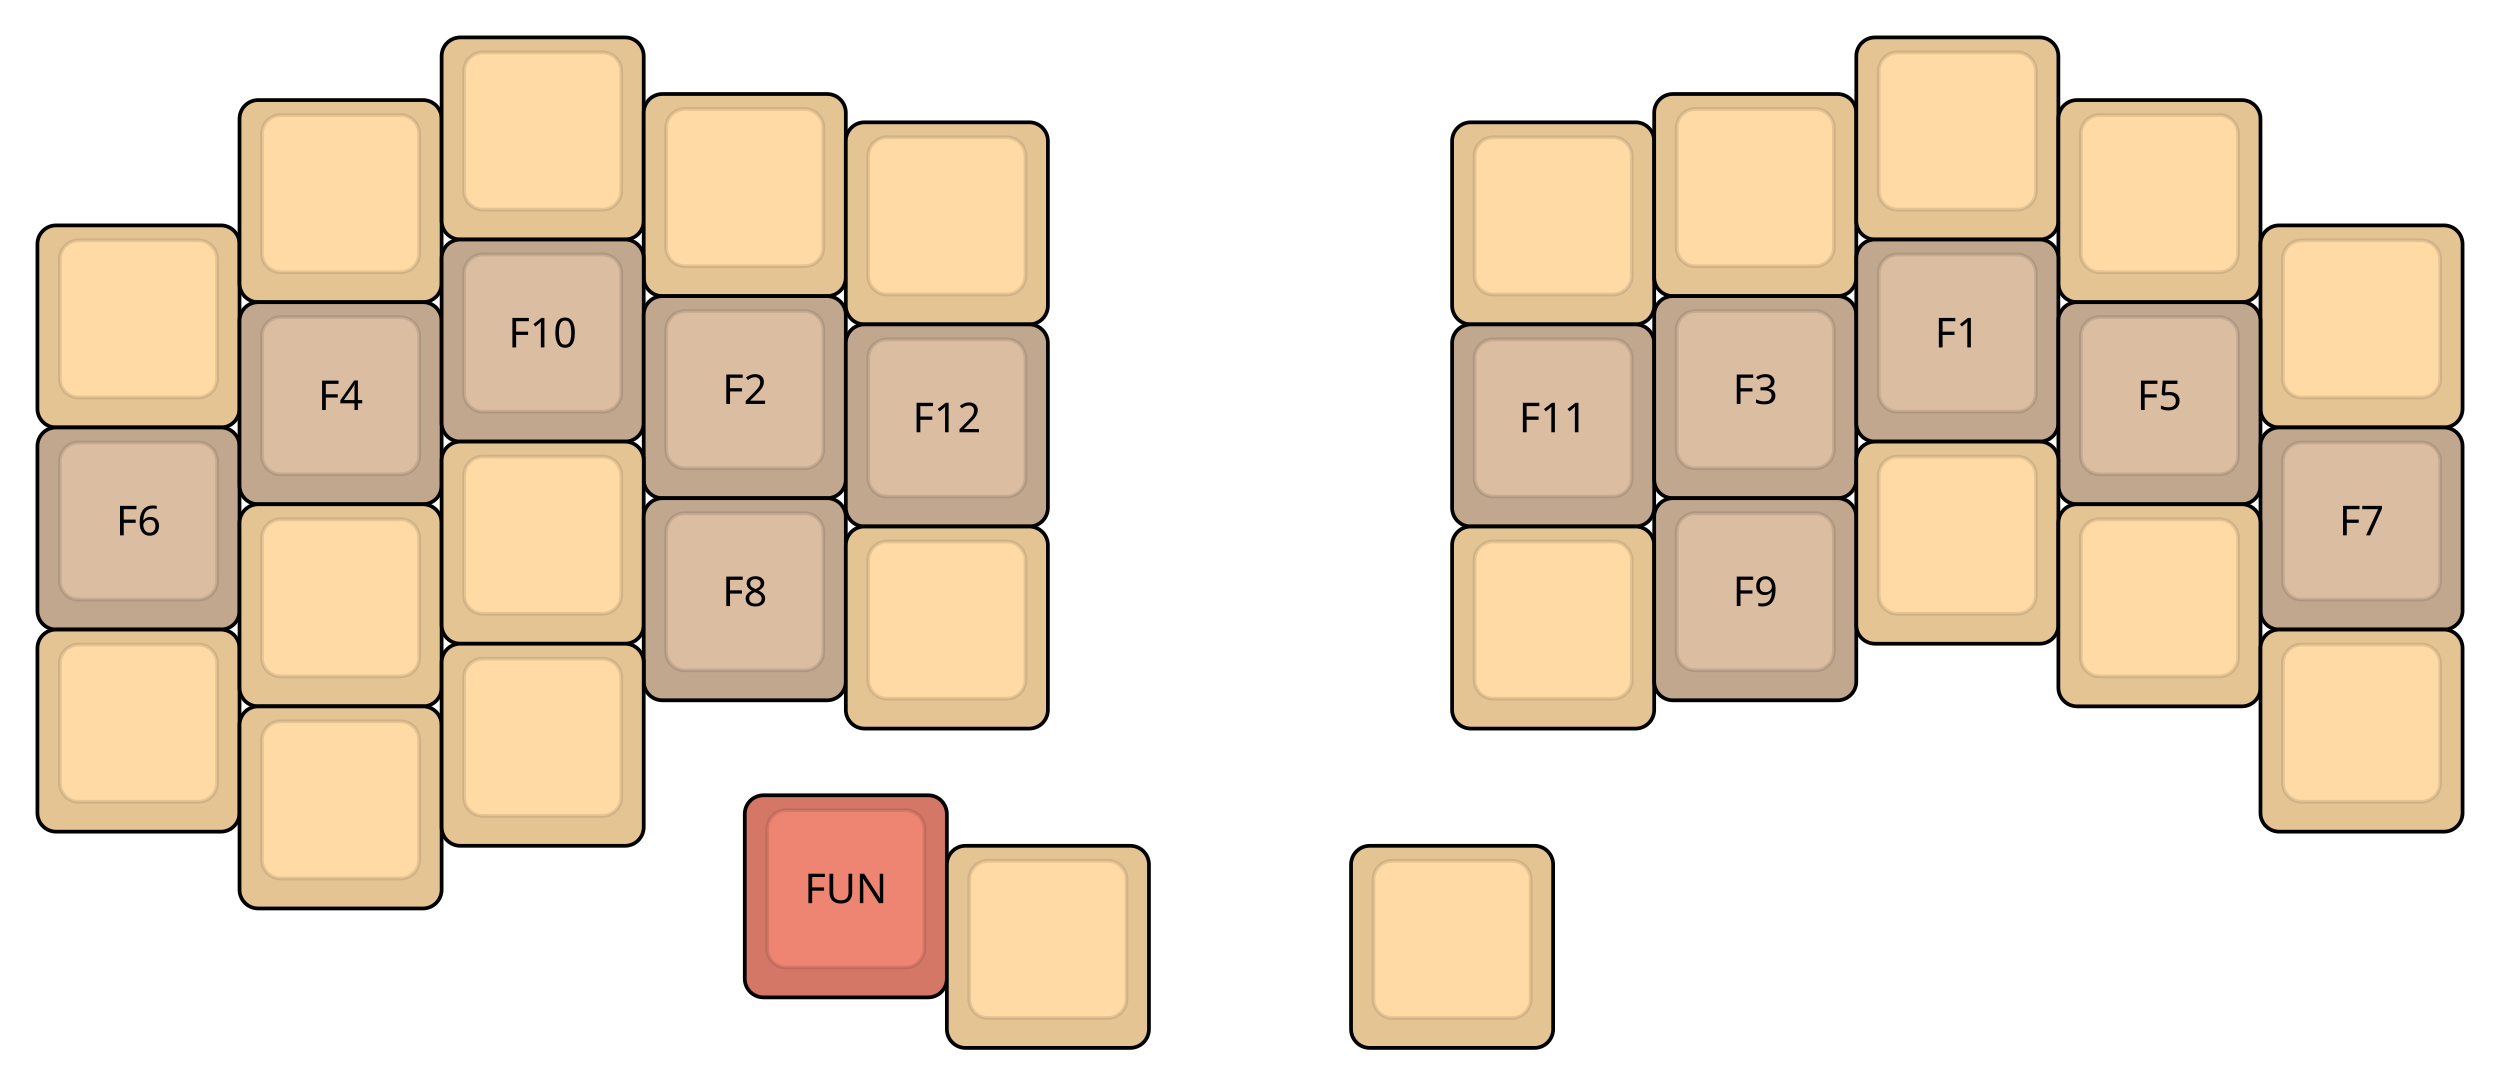
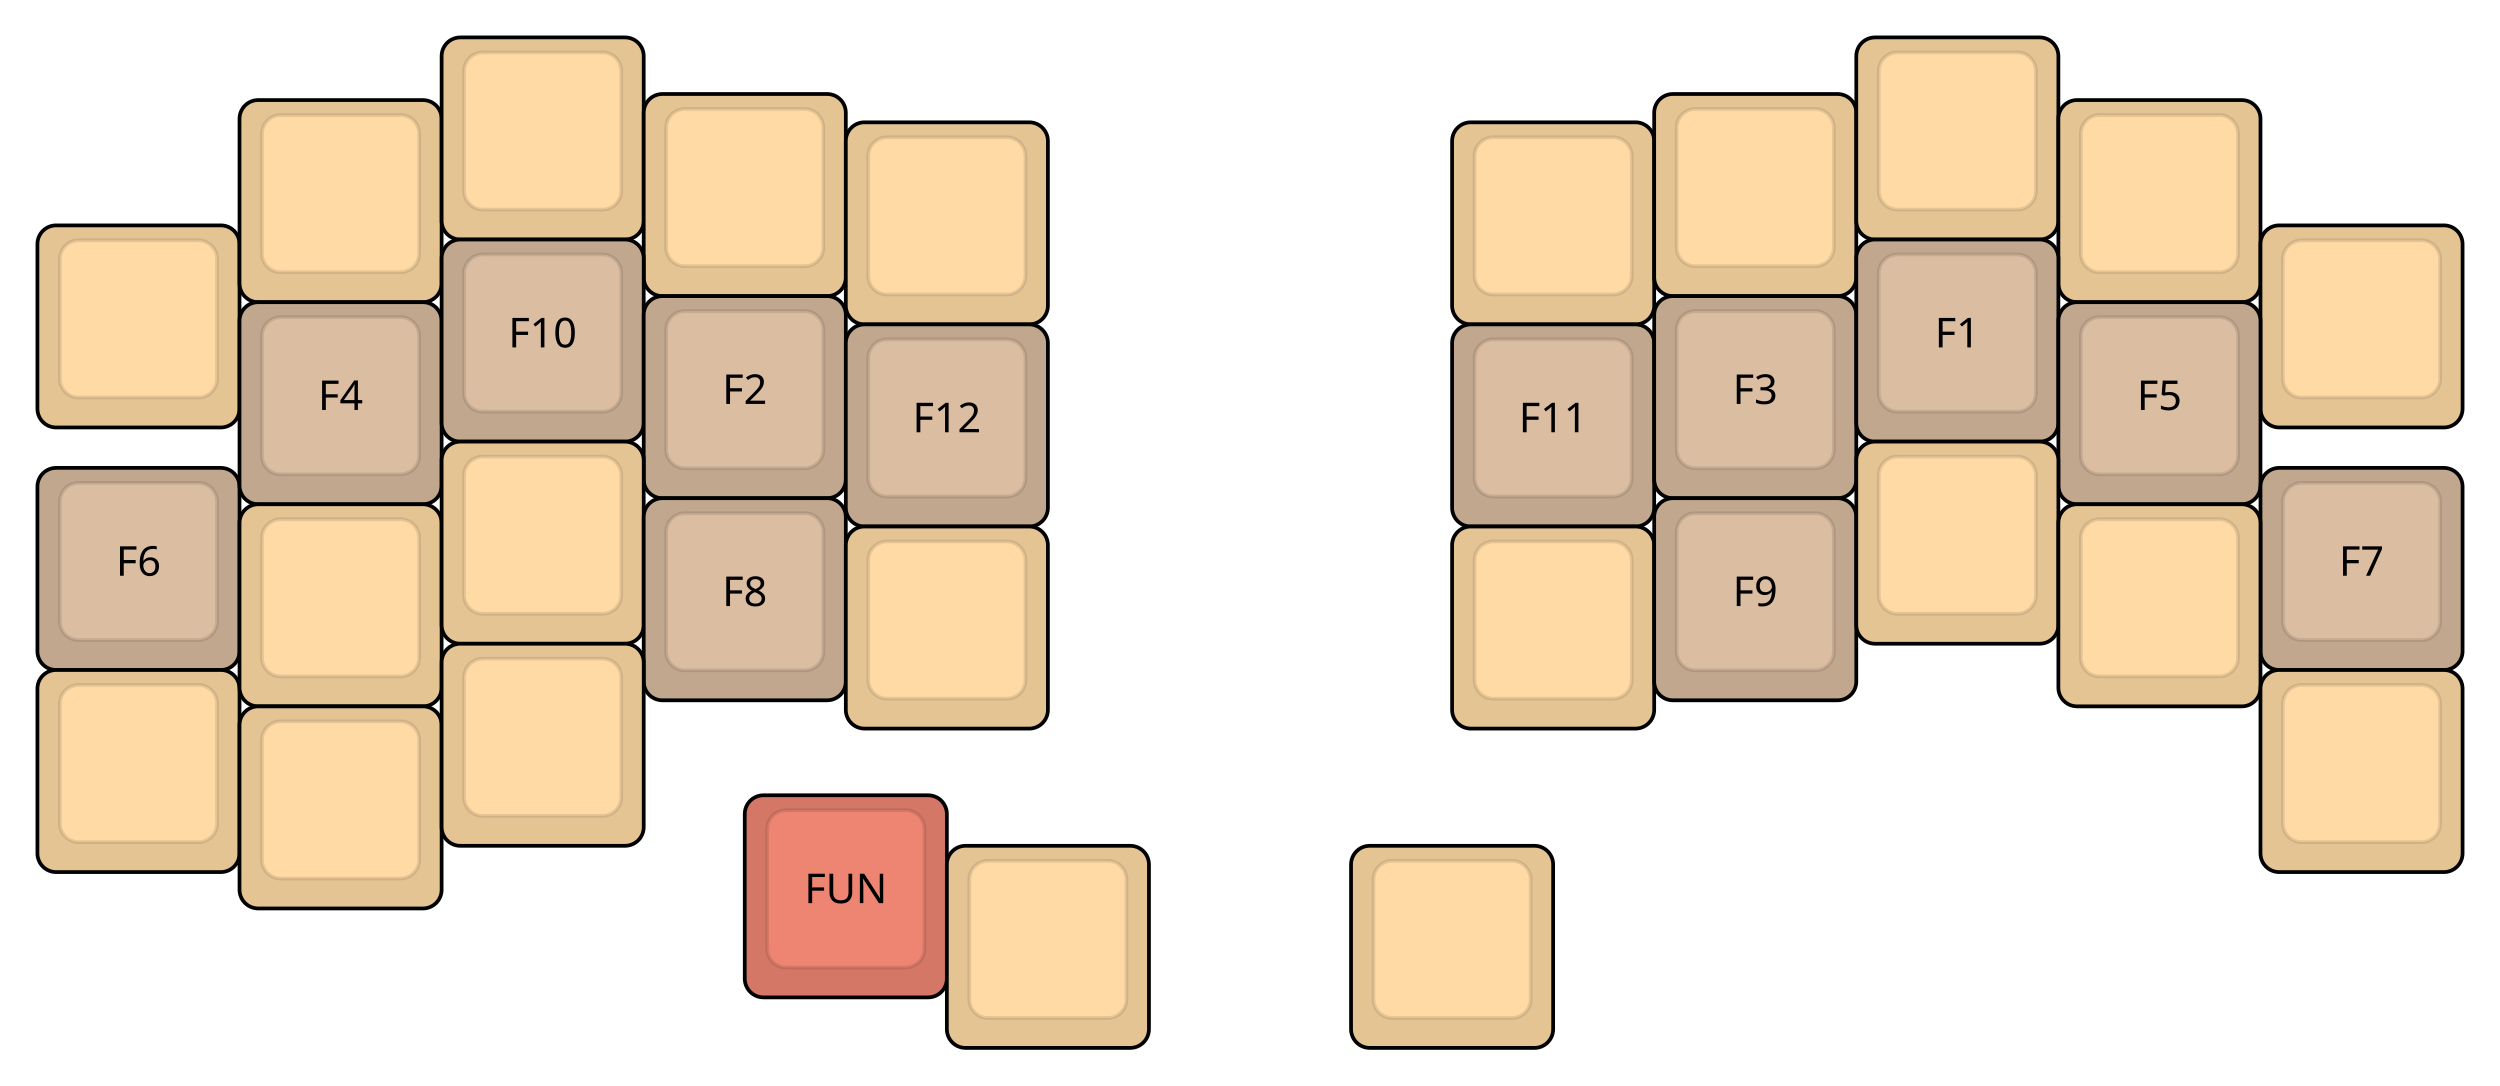
<svg xmlns="http://www.w3.org/2000/svg" width="668px" height="290x" viewBox="0 0 668 290">
  <style type="text/css">
    .keycap .border { stroke: black; stroke-width: 1; }
    .keycap .inner.border { stroke: rgba(0,0,0,.1); }
    .keycap { font-family: sans-serif; font-size: 11px}
    .combos .keycap { font-size: 8px}
  </style>
  <g class="keycap combo_background">
    <rect x="10" y="60.22" width="54" height="54" rx="5" fill="#e5c494" class="outer border" />
    <rect x="16" y="64.22" width="42" height="42" rx="5" fill="#ffdaa4" class="inner border" />
  </g>
  <g class="keycap combo_background">
    <rect x="64" y="26.74" width="54" height="54" rx="5" fill="#e5c494" class="outer border" />
    <rect x="70" y="30.74" width="42" height="42" rx="5" fill="#ffdaa4" class="inner border" />
  </g>
  <g class="keycap combo_background">
    <rect x="118" y="10" width="54" height="54" rx="5" fill="#e5c494" class="outer border" />
    <rect x="124" y="14" width="42" height="42" rx="5" fill="#ffdaa4" class="inner border" />
  </g>
  <g class="keycap combo_background">
    <rect x="172" y="25.12" width="54" height="54" rx="5" fill="#e5c494" class="outer border" />
    <rect x="178" y="29.12" width="42" height="42" rx="5" fill="#ffdaa4" class="inner border" />
  </g>
  <g class="keycap combo_background">
    <rect x="226" y="32.68" width="54" height="54" rx="5" fill="#e5c494" class="outer border" />
    <rect x="232" y="36.68" width="42" height="42" rx="5" fill="#ffdaa4" class="inner border" />
  </g>
  <g class="keycap combo_background">
    <rect x="388" y="32.68" width="54" height="54" rx="5" fill="#e5c494" class="outer border" />
    <rect x="394" y="36.68" width="42" height="42" rx="5" fill="#ffdaa4" class="inner border" />
  </g>
  <g class="keycap combo_background">
    <rect x="442" y="25.12" width="54" height="54" rx="5" fill="#e5c494" class="outer border" />
    <rect x="448" y="29.12" width="42" height="42" rx="5" fill="#ffdaa4" class="inner border" />
  </g>
  <g class="keycap combo_background">
    <rect x="496" y="10" width="54" height="54" rx="5" fill="#e5c494" class="outer border" />
    <rect x="502" y="14" width="42" height="42" rx="5" fill="#ffdaa4" class="inner border" />
  </g>
  <g class="keycap combo_background">
    <rect x="550" y="26.74" width="54" height="54" rx="5" fill="#e5c494" class="outer border" />
    <rect x="556" y="30.74" width="42" height="42" rx="5" fill="#ffdaa4" class="inner border" />
  </g>
  <g class="keycap combo_background">
    <rect x="604" y="60.22" width="54" height="54" rx="5" fill="#e5c494" class="outer border" />
    <rect x="610" y="64.22" width="42" height="42" rx="5" fill="#ffdaa4" class="inner border" />
  </g>
  <g class="keycap default">
-     <rect x="10" y="114.22" width="54" height="54" rx="5" fill="#c1a78e" class="outer border" />
-     <rect x="16" y="118.22" width="42" height="42" rx="5" fill="#dbbda1" class="inner border" />
-     <text x="37" y="139.22" text-anchor="middle" dominant-baseline="middle" class="main">
+     <rect x="10" y="125.02" width="54" height="54" rx="5" fill="#c1a78e" class="outer border" />
+     <rect x="16" y="129.02" width="42" height="42" rx="5" fill="#dbbda1" class="inner border" />
+     <text x="37" y="150.02" text-anchor="middle" dominant-baseline="middle" class="main">
      <tspan x="37" dy="0">F6</tspan>
    </text>
  </g>
  <g class="keycap default">
    <rect x="64" y="80.74" width="54" height="54" rx="5" fill="#c1a78e" class="outer border" />
    <rect x="70" y="84.74" width="42" height="42" rx="5" fill="#dbbda1" class="inner border" />
    <text x="91" y="105.74" text-anchor="middle" dominant-baseline="middle" class="main">
      <tspan x="91" dy="0">F4</tspan>
    </text>
  </g>
  <g class="keycap default">
    <rect x="118" y="64" width="54" height="54" rx="5" fill="#c1a78e" class="outer border" />
    <rect x="124" y="68" width="42" height="42" rx="5" fill="#dbbda1" class="inner border" />
    <text x="145" y="89" text-anchor="middle" dominant-baseline="middle" class="main">
      <tspan x="145" dy="0">F10</tspan>
    </text>
  </g>
  <g class="keycap default">
    <rect x="172" y="79.12" width="54" height="54" rx="5" fill="#c1a78e" class="outer border" />
    <rect x="178" y="83.12" width="42" height="42" rx="5" fill="#dbbda1" class="inner border" />
    <text x="199" y="104.12" text-anchor="middle" dominant-baseline="middle" class="main">
      <tspan x="199" dy="0">F2</tspan>
    </text>
  </g>
  <g class="keycap default">
    <rect x="226" y="86.68" width="54" height="54" rx="5" fill="#c1a78e" class="outer border" />
    <rect x="232" y="90.68" width="42" height="42" rx="5" fill="#dbbda1" class="inner border" />
    <text x="253" y="111.68" text-anchor="middle" dominant-baseline="middle" class="main">
      <tspan x="253" dy="0">F12</tspan>
    </text>
  </g>
  <g class="keycap default">
    <rect x="388" y="86.68" width="54" height="54" rx="5" fill="#c1a78e" class="outer border" />
    <rect x="394" y="90.68" width="42" height="42" rx="5" fill="#dbbda1" class="inner border" />
    <text x="415" y="111.68" text-anchor="middle" dominant-baseline="middle" class="main">
      <tspan x="415" dy="0">F11</tspan>
    </text>
  </g>
  <g class="keycap default">
    <rect x="442" y="79.12" width="54" height="54" rx="5" fill="#c1a78e" class="outer border" />
    <rect x="448" y="83.12" width="42" height="42" rx="5" fill="#dbbda1" class="inner border" />
    <text x="469" y="104.12" text-anchor="middle" dominant-baseline="middle" class="main">
      <tspan x="469" dy="0">F3</tspan>
    </text>
  </g>
  <g class="keycap default">
    <rect x="496" y="64" width="54" height="54" rx="5" fill="#c1a78e" class="outer border" />
    <rect x="502" y="68" width="42" height="42" rx="5" fill="#dbbda1" class="inner border" />
    <text x="523" y="89" text-anchor="middle" dominant-baseline="middle" class="main">
      <tspan x="523" dy="0">F1</tspan>
    </text>
  </g>
  <g class="keycap default">
    <rect x="550" y="80.74" width="54" height="54" rx="5" fill="#c1a78e" class="outer border" />
    <rect x="556" y="84.74" width="42" height="42" rx="5" fill="#dbbda1" class="inner border" />
    <text x="577" y="105.74" text-anchor="middle" dominant-baseline="middle" class="main">
      <tspan x="577" dy="0">F5</tspan>
    </text>
  </g>
  <g class="keycap default">
-     <rect x="604" y="114.22" width="54" height="54" rx="5" fill="#c1a78e" class="outer border" />
-     <rect x="610" y="118.22" width="42" height="42" rx="5" fill="#dbbda1" class="inner border" />
-     <text x="631" y="139.22" text-anchor="middle" dominant-baseline="middle" class="main">
+     <rect x="604" y="125.02" width="54" height="54" rx="5" fill="#c1a78e" class="outer border" />
+     <rect x="610" y="129.02" width="42" height="42" rx="5" fill="#dbbda1" class="inner border" />
+     <text x="631" y="150.02" text-anchor="middle" dominant-baseline="middle" class="main">
      <tspan x="631" dy="0">F7</tspan>
    </text>
  </g>
  <g class="keycap combo_background">
-     <rect x="10" y="168.22" width="54" height="54" rx="5" fill="#e5c494" class="outer border" />
-     <rect x="16" y="172.22" width="42" height="42" rx="5" fill="#ffdaa4" class="inner border" />
+     <rect x="10" y="179.02" width="54" height="54" rx="5" fill="#e5c494" class="outer border" />
+     <rect x="16" y="183.02" width="42" height="42" rx="5" fill="#ffdaa4" class="inner border" />
  </g>
  <g class="keycap combo_background">
    <rect x="64" y="134.74" width="54" height="54" rx="5" fill="#e5c494" class="outer border" />
    <rect x="70" y="138.74" width="42" height="42" rx="5" fill="#ffdaa4" class="inner border" />
  </g>
  <g class="keycap combo_background">
    <rect x="118" y="118" width="54" height="54" rx="5" fill="#e5c494" class="outer border" />
    <rect x="124" y="122" width="42" height="42" rx="5" fill="#ffdaa4" class="inner border" />
  </g>
  <g class="keycap default">
    <rect x="172" y="133.12" width="54" height="54" rx="5" fill="#c1a78e" class="outer border" />
    <rect x="178" y="137.12" width="42" height="42" rx="5" fill="#dbbda1" class="inner border" />
    <text x="199" y="158.12" text-anchor="middle" dominant-baseline="middle" class="main">
      <tspan x="199" dy="0">F8</tspan>
    </text>
  </g>
  <g class="keycap combo_background">
    <rect x="226" y="140.68" width="54" height="54" rx="5" fill="#e5c494" class="outer border" />
    <rect x="232" y="144.68" width="42" height="42" rx="5" fill="#ffdaa4" class="inner border" />
  </g>
  <g class="keycap combo_background">
    <rect x="388" y="140.68" width="54" height="54" rx="5" fill="#e5c494" class="outer border" />
    <rect x="394" y="144.68" width="42" height="42" rx="5" fill="#ffdaa4" class="inner border" />
  </g>
  <g class="keycap default">
    <rect x="442" y="133.12" width="54" height="54" rx="5" fill="#c1a78e" class="outer border" />
    <rect x="448" y="137.12" width="42" height="42" rx="5" fill="#dbbda1" class="inner border" />
    <text x="469" y="158.12" text-anchor="middle" dominant-baseline="middle" class="main">
      <tspan x="469" dy="0">F9</tspan>
    </text>
  </g>
  <g class="keycap combo_background">
    <rect x="496" y="118" width="54" height="54" rx="5" fill="#e5c494" class="outer border" />
    <rect x="502" y="122" width="42" height="42" rx="5" fill="#ffdaa4" class="inner border" />
  </g>
  <g class="keycap combo_background">
    <rect x="550" y="134.74" width="54" height="54" rx="5" fill="#e5c494" class="outer border" />
    <rect x="556" y="138.74" width="42" height="42" rx="5" fill="#ffdaa4" class="inner border" />
  </g>
  <g class="keycap combo_background">
-     <rect x="604" y="168.22" width="54" height="54" rx="5" fill="#e5c494" class="outer border" />
-     <rect x="610" y="172.22" width="42" height="42" rx="5" fill="#ffdaa4" class="inner border" />
+     <rect x="604" y="179.02" width="54" height="54" rx="5" fill="#e5c494" class="outer border" />
+     <rect x="610" y="183.02" width="42" height="42" rx="5" fill="#ffdaa4" class="inner border" />
  </g>
  <g class="keycap combo_background">
    <rect x="64" y="188.74" width="54" height="54" rx="5" fill="#e5c494" class="outer border" />
    <rect x="70" y="192.74" width="42" height="42" rx="5" fill="#ffdaa4" class="inner border" />
  </g>
  <g class="keycap combo_background">
    <rect x="118" y="172" width="54" height="54" rx="5" fill="#e5c494" class="outer border" />
    <rect x="124" y="176" width="42" height="42" rx="5" fill="#ffdaa4" class="inner border" />
  </g>
  <g class="keycap active_layer">
    <rect x="199" y="212.5" width="54" height="54" rx="5" fill="#d47766" class="outer border" />
    <rect x="205" y="216.5" width="42" height="42" rx="5" fill="#ee8572" class="inner border" />
    <text x="226" y="237.5" text-anchor="middle" dominant-baseline="middle" class="main">
      <tspan x="226" dy="0">FUN</tspan>
    </text>
  </g>
  <g class="keycap combo_background">
    <rect x="253" y="226" width="54" height="54" rx="5" fill="#e5c494" class="outer border" />
    <rect x="259" y="230" width="42" height="42" rx="5" fill="#ffdaa4" class="inner border" />
  </g>
  <g class="keycap combo_background">
    <rect x="361" y="226" width="54" height="54" rx="5" fill="#e5c494" class="outer border" />
    <rect x="367" y="230" width="42" height="42" rx="5" fill="#ffdaa4" class="inner border" />
  </g>
</svg>
